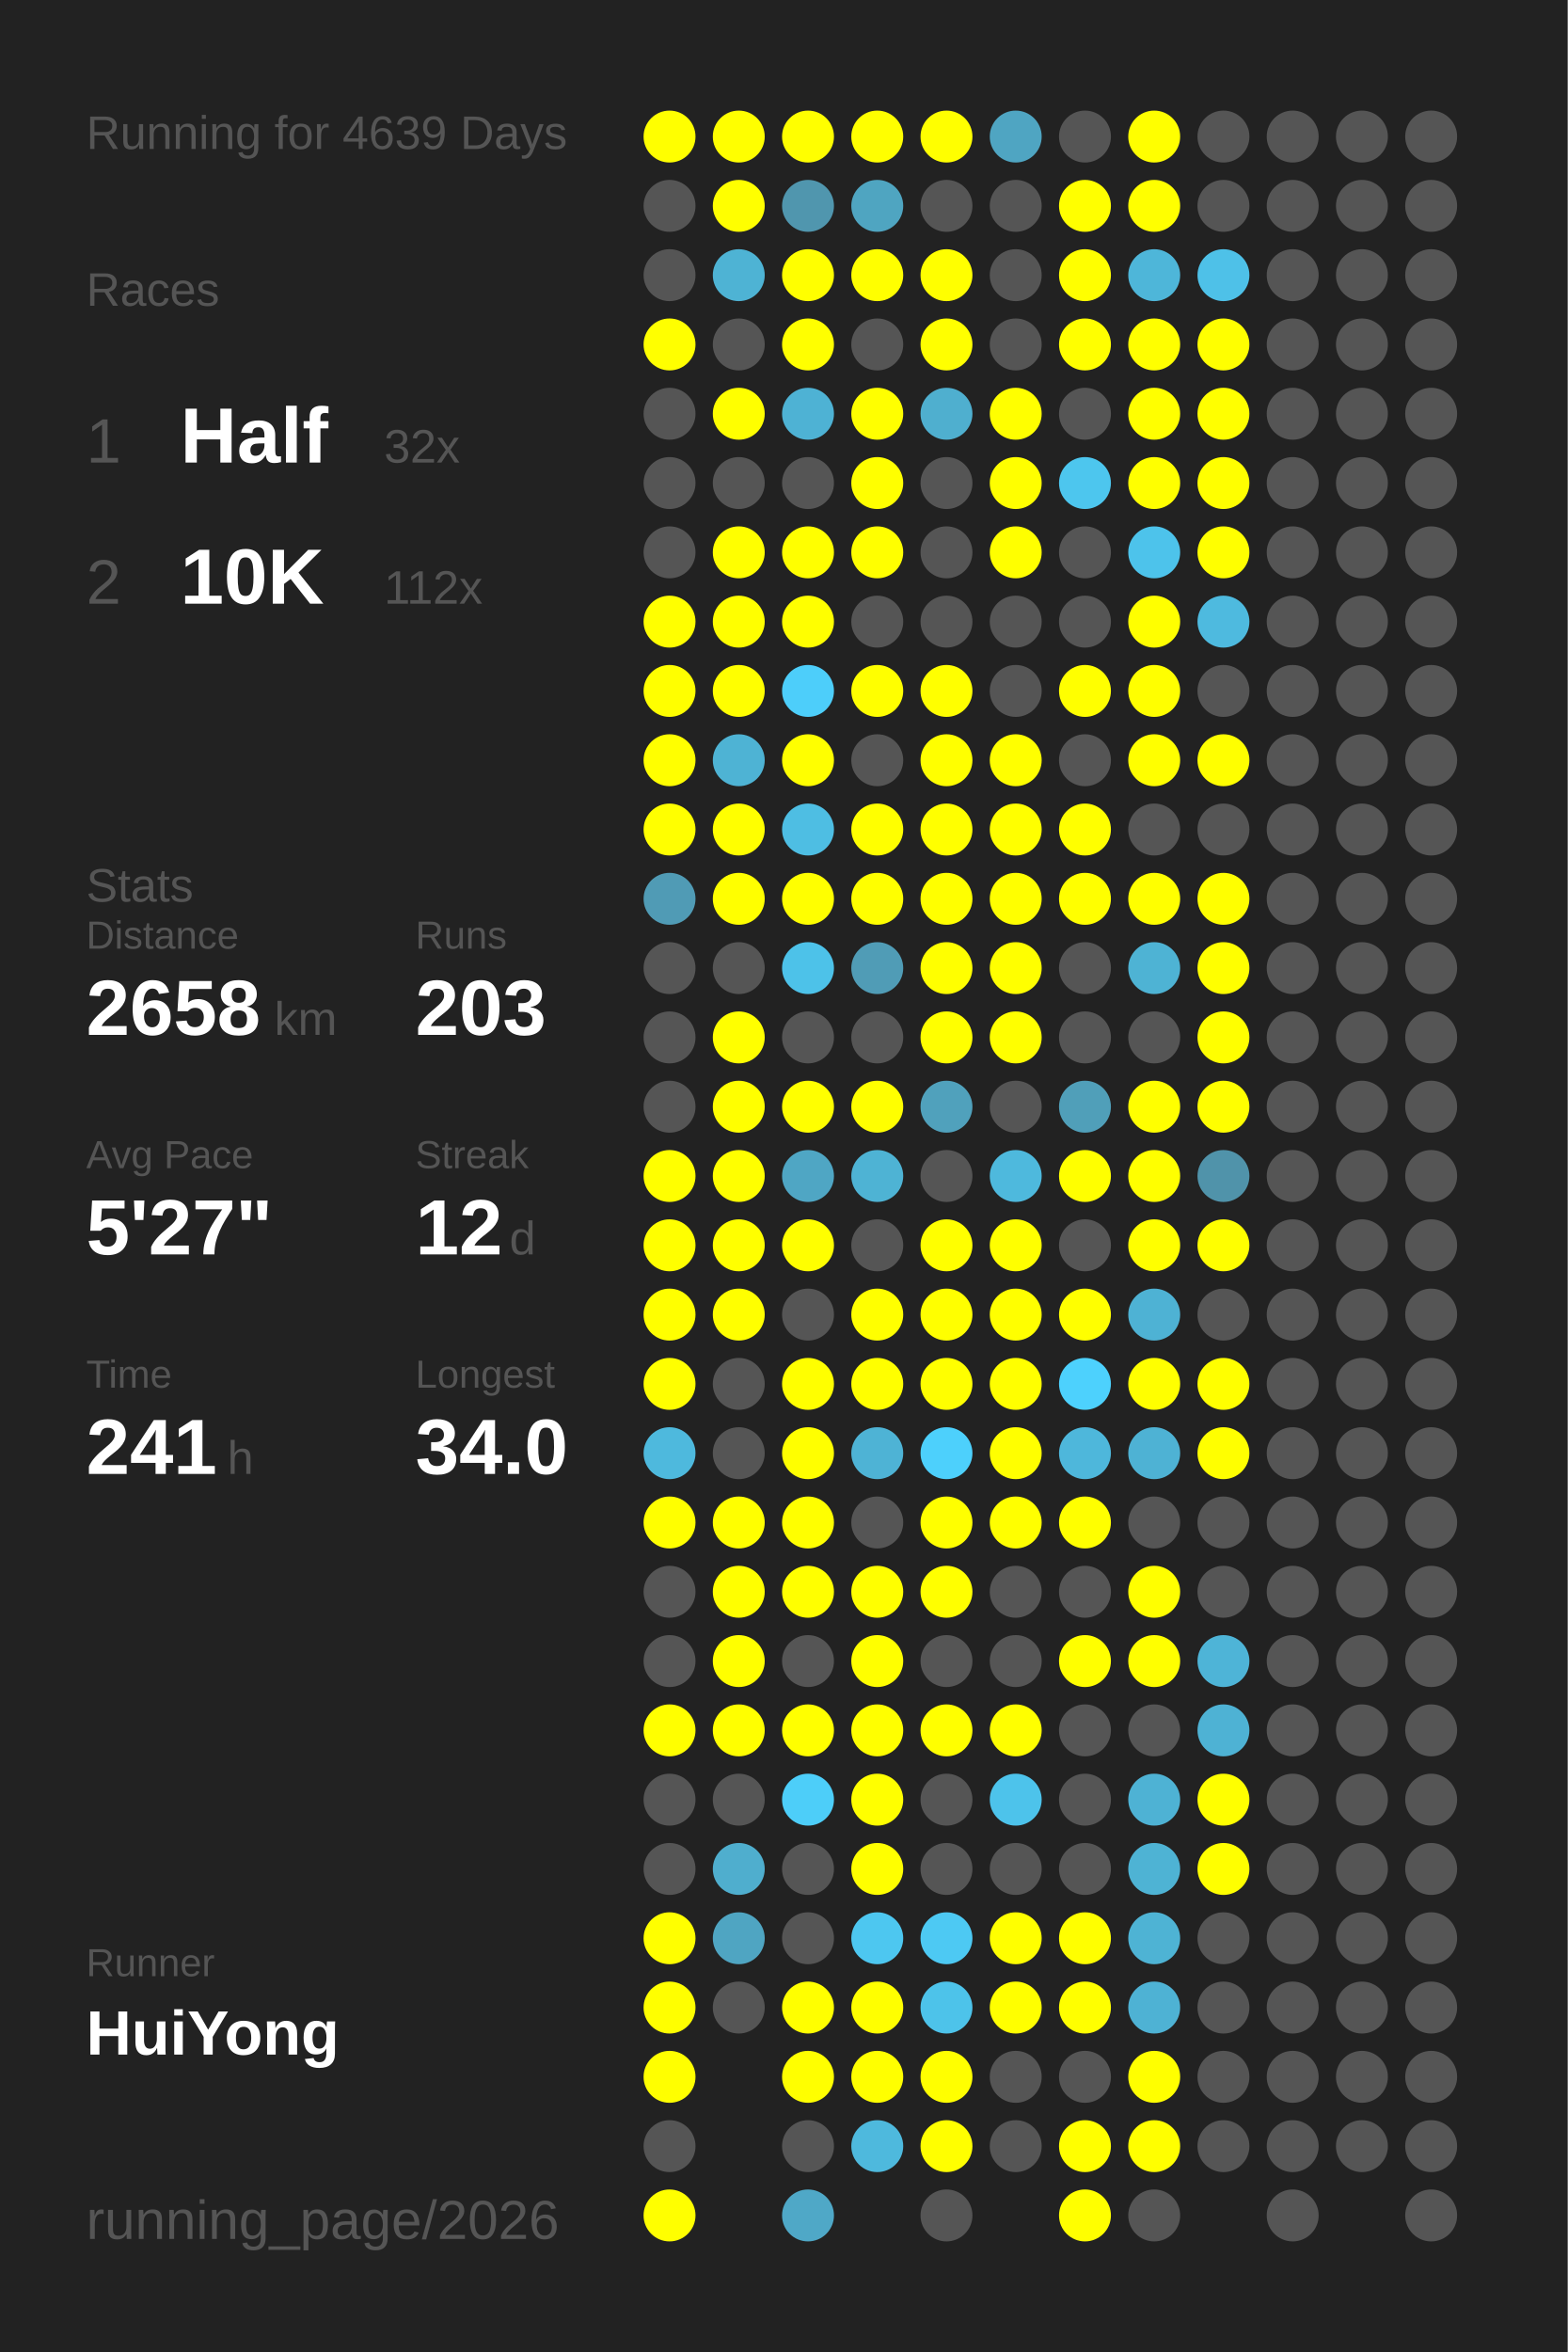
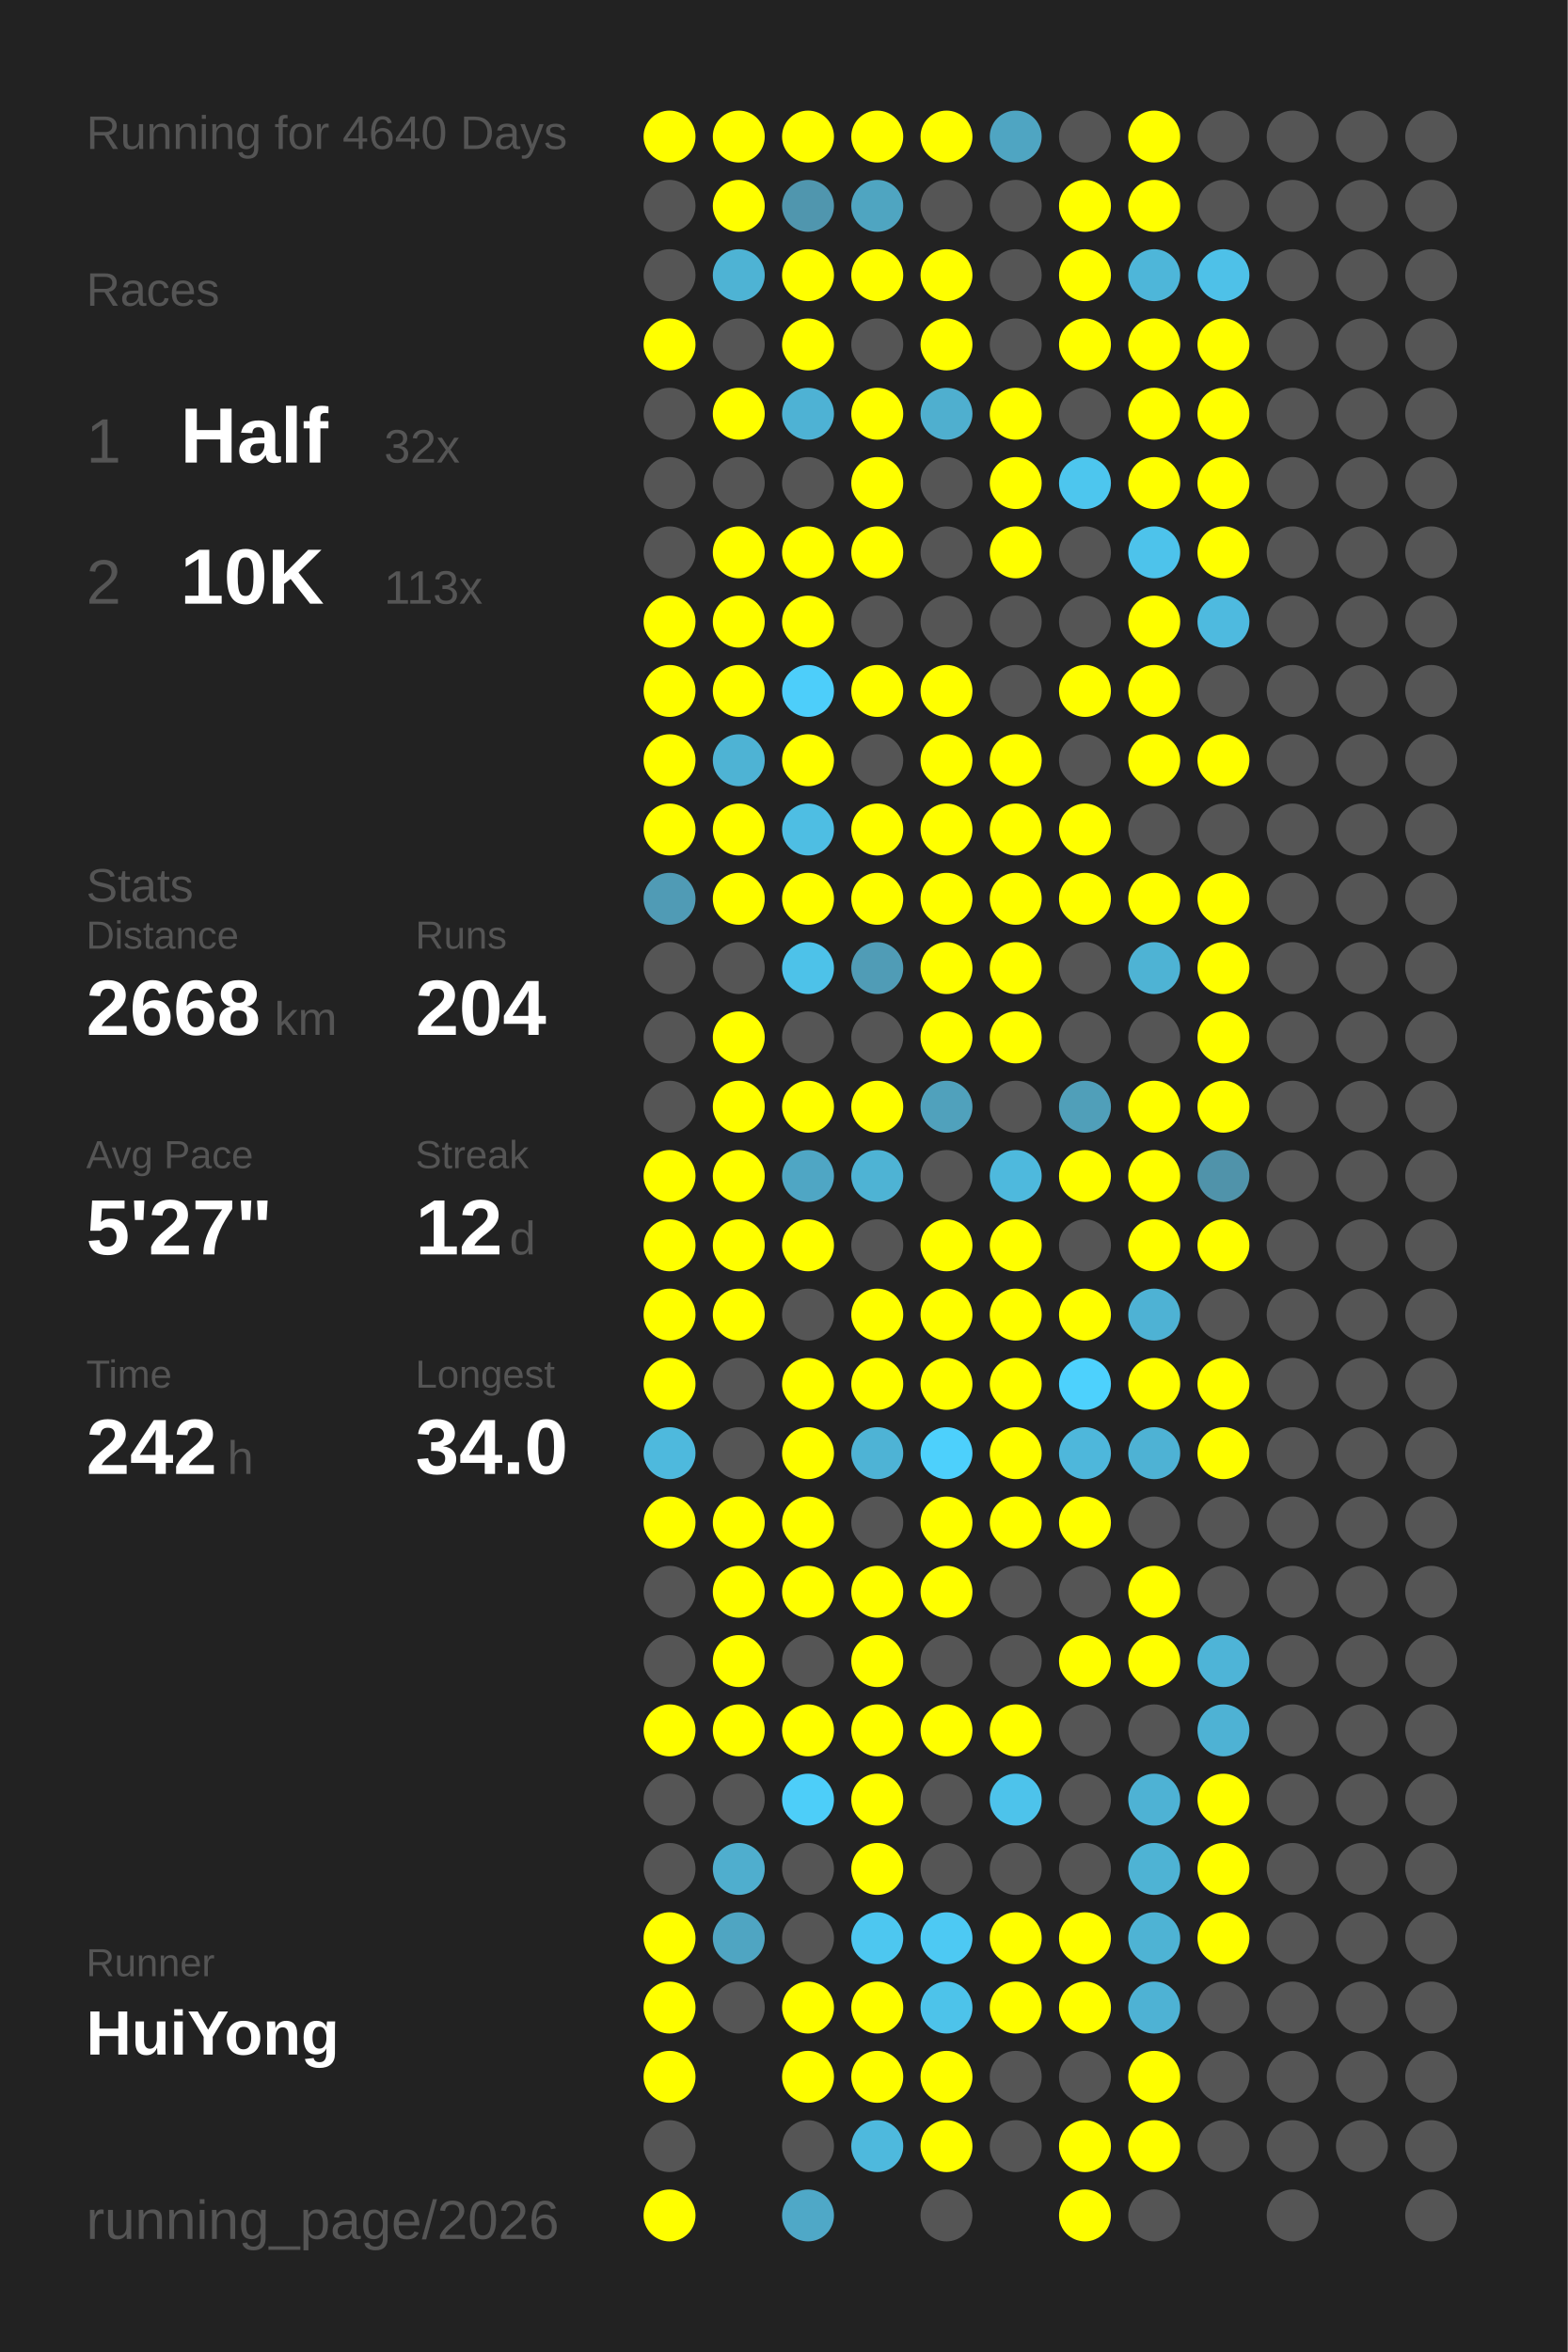
<svg xmlns="http://www.w3.org/2000/svg" baseProfile="full" height="300mm" version="1.1" viewBox="0,0,200,300" width="200mm">
  <defs />
  <rect fill="#222222" height="300" width="200" x="0" y="0" />
-   <text fill="#555555" style="font-size:6px; font-family:Arial;" x="11" y="19">Running for 4639 Days</text>
+   <text fill="#555555" style="font-size:6px; font-family:Arial;" x="11" y="19">Running for 4640 Days</text>
  <text fill="#555555" style="font-size:6px; font-family:Arial;" x="11" y="39">Races</text>
  <text fill="#555555" style="font-size:8px; font-family:Arial;" x="11" y="59">1</text>
  <text fill="#FFFFFF" style="font-size:10px; font-family:Arial; font-weight:bold;" x="23" y="59">Half</text>
  <text fill="#555555" style="font-size:6px; font-family:Arial;" x="49" y="59">32x</text>
  <text fill="#555555" style="font-size:8px; font-family:Arial;" x="11" y="77">2</text>
  <text fill="#FFFFFF" style="font-size:10px; font-family:Arial; font-weight:bold;" x="23" y="77">10K</text>
-   <text fill="#555555" style="font-size:6px; font-family:Arial;" x="49" y="77">112x</text>
+   <text fill="#555555" style="font-size:6px; font-family:Arial;" x="49" y="77">113x</text>
  <text fill="#555555" style="font-size:6px; font-family:Arial;" x="11" y="115">Stats</text>
  <text fill="#555555" style="font-size:5px; font-family:Arial;" x="11" y="121">Distance</text>
-   <text fill="#FFFFFF" style="font-size:10px; font-family:Arial; font-weight:bold;" x="11" y="132">2658</text>
+   <text fill="#FFFFFF" style="font-size:10px; font-family:Arial; font-weight:bold;" x="11" y="132">2668</text>
  <text fill="#555555" style="font-size:6px; font-family:Arial;" x="35" y="132">km</text>
  <text fill="#555555" style="font-size:5px; font-family:Arial;" x="53" y="121">Runs</text>
-   <text fill="#FFFFFF" style="font-size:10px; font-family:Arial; font-weight:bold;" x="53" y="132">203</text>
+   <text fill="#FFFFFF" style="font-size:10px; font-family:Arial; font-weight:bold;" x="53" y="132">204</text>
  <text fill="#555555" style="font-size:5px; font-family:Arial;" x="11" y="149">Avg Pace</text>
  <text fill="#FFFFFF" style="font-size:10px; font-family:Arial; font-weight:bold;" x="11" y="160">5'27"</text>
  <text fill="#555555" style="font-size:5px; font-family:Arial;" x="53" y="149">Streak</text>
  <text fill="#FFFFFF" style="font-size:10px; font-family:Arial; font-weight:bold;" x="53" y="160">12</text>
  <text fill="#555555" style="font-size:6px; font-family:Arial;" x="65" y="160">d</text>
  <text fill="#555555" style="font-size:5px; font-family:Arial;" x="11" y="177">Time</text>
-   <text fill="#FFFFFF" style="font-size:10px; font-family:Arial; font-weight:bold;" x="11" y="188">241</text>
+   <text fill="#FFFFFF" style="font-size:10px; font-family:Arial; font-weight:bold;" x="11" y="188">242</text>
  <text fill="#555555" style="font-size:6px; font-family:Arial;" x="29" y="188">h</text>
  <text fill="#555555" style="font-size:5px; font-family:Arial;" x="53" y="177">Longest</text>
  <text fill="#FFFFFF" style="font-size:10px; font-family:Arial; font-weight:bold;" x="53" y="188">34.0</text>
  <text fill="#555555" style="font-size:5px; font-family:Arial;" x="11" y="252.065">Runner</text>
  <text fill="#FFFFFF" style="font-size:8px; font-family:Arial; font-weight:bold;" x="11" y="262.065">HuiYong</text>
  <text fill="#555555" style="font-size:7px; font-family:Arial;" x="11" y="285.581">running_page/2026</text>
  <circle cx="85.417" cy="17.419" fill="#FFFF00" r="3.312" />
  <circle cx="85.417" cy="26.258" fill="#555555" r="3.312" />
  <circle cx="85.417" cy="35.097" fill="#555555" r="3.312" />
  <circle cx="85.417" cy="43.935" fill="#FFFF00" r="3.312" />
  <circle cx="85.417" cy="52.774" fill="#555555" r="3.312" />
  <circle cx="85.417" cy="61.613" fill="#555555" r="3.312" />
  <circle cx="85.417" cy="70.452" fill="#555555" r="3.312" />
  <circle cx="85.417" cy="79.29" fill="#FFFF00" r="3.312" />
  <circle cx="85.417" cy="88.129" fill="#FFFF00" r="3.312" />
  <circle cx="85.417" cy="96.968" fill="#FFFF00" r="3.312" />
  <circle cx="85.417" cy="105.806" fill="#FFFF00" r="3.312" />
  <circle cx="85.417" cy="114.645" fill="#509bb5" r="3.312" />
  <circle cx="85.417" cy="123.484" fill="#555555" r="3.312" />
  <circle cx="85.417" cy="132.323" fill="#555555" r="3.312" />
  <circle cx="85.417" cy="141.161" fill="#555555" r="3.312" />
  <circle cx="85.417" cy="150" fill="#FFFF00" r="3.312" />
  <circle cx="85.417" cy="158.839" fill="#FFFF00" r="3.312" />
  <circle cx="85.417" cy="167.677" fill="#FFFF00" r="3.312" />
  <circle cx="85.417" cy="176.516" fill="#FFFF00" r="3.312" />
  <circle cx="85.417" cy="185.355" fill="#4eb9dd" r="3.312" />
  <circle cx="85.417" cy="194.194" fill="#FFFF00" r="3.312" />
  <circle cx="85.417" cy="203.032" fill="#555555" r="3.312" />
  <circle cx="85.417" cy="211.871" fill="#555555" r="3.312" />
  <circle cx="85.417" cy="220.71" fill="#FFFF00" r="3.312" />
  <circle cx="85.417" cy="229.548" fill="#555555" r="3.312" />
  <circle cx="85.417" cy="238.387" fill="#555555" r="3.312" />
  <circle cx="85.417" cy="247.226" fill="#FFFF00" r="3.312" />
  <circle cx="85.417" cy="256.065" fill="#FFFF00" r="3.312" />
  <circle cx="85.417" cy="264.903" fill="#FFFF00" r="3.312" />
  <circle cx="85.417" cy="273.742" fill="#555555" r="3.312" />
  <circle cx="85.417" cy="282.581" fill="#FFFF00" r="3.312" />
  <circle cx="94.25" cy="17.419" fill="#FFFF00" r="3.312" />
  <circle cx="94.25" cy="26.258" fill="#FFFF00" r="3.312" />
  <circle cx="94.25" cy="35.097" fill="#4eb3d4" r="3.312" />
  <circle cx="94.25" cy="43.935" fill="#555555" r="3.312" />
  <circle cx="94.25" cy="52.774" fill="#FFFF00" r="3.312" />
  <circle cx="94.25" cy="61.613" fill="#555555" r="3.312" />
  <circle cx="94.25" cy="70.452" fill="#FFFF00" r="3.312" />
  <circle cx="94.25" cy="79.29" fill="#FFFF00" r="3.312" />
  <circle cx="94.25" cy="88.129" fill="#FFFF00" r="3.312" />
  <circle cx="94.25" cy="96.968" fill="#4eb3d4" r="3.312" />
  <circle cx="94.25" cy="105.806" fill="#FFFF00" r="3.312" />
  <circle cx="94.25" cy="114.645" fill="#FFFF00" r="3.312" />
  <circle cx="94.25" cy="123.484" fill="#555555" r="3.312" />
  <circle cx="94.25" cy="132.323" fill="#FFFF00" r="3.312" />
  <circle cx="94.25" cy="141.161" fill="#FFFF00" r="3.312" />
  <circle cx="94.25" cy="150" fill="#FFFF00" r="3.312" />
  <circle cx="94.25" cy="158.839" fill="#FFFF00" r="3.312" />
  <circle cx="94.25" cy="167.677" fill="#FFFF00" r="3.312" />
  <circle cx="94.25" cy="176.516" fill="#555555" r="3.312" />
  <circle cx="94.25" cy="185.355" fill="#555555" r="3.312" />
  <circle cx="94.25" cy="194.194" fill="#FFFF00" r="3.312" />
  <circle cx="94.25" cy="203.032" fill="#FFFF00" r="3.312" />
  <circle cx="94.25" cy="211.871" fill="#FFFF00" r="3.312" />
  <circle cx="94.25" cy="220.71" fill="#FFFF00" r="3.312" />
  <circle cx="94.25" cy="229.548" fill="#555555" r="3.312" />
  <circle cx="94.25" cy="238.387" fill="#4faece" r="3.312" />
  <circle cx="94.25" cy="247.226" fill="#4fa5c2" r="3.312" />
  <circle cx="94.25" cy="256.065" fill="#555555" r="3.312" />
  <circle cx="103.083" cy="17.419" fill="#FFFF00" r="3.312" />
  <circle cx="103.083" cy="26.258" fill="#5096ae" r="3.312" />
  <circle cx="103.083" cy="35.097" fill="#FFFF00" r="3.312" />
  <circle cx="103.083" cy="43.935" fill="#FFFF00" r="3.312" />
  <circle cx="103.083" cy="52.774" fill="#4eb2d4" r="3.312" />
  <circle cx="103.083" cy="61.613" fill="#555555" r="3.312" />
  <circle cx="103.083" cy="70.452" fill="#FFFF00" r="3.312" />
  <circle cx="103.083" cy="79.29" fill="#FFFF00" r="3.312" />
  <circle cx="103.083" cy="88.129" fill="#4dcefa" r="3.312" />
  <circle cx="103.083" cy="96.968" fill="#FFFF00" r="3.312" />
  <circle cx="103.083" cy="105.806" fill="#4ebee3" r="3.312" />
  <circle cx="103.083" cy="114.645" fill="#FFFF00" r="3.312" />
  <circle cx="103.083" cy="123.484" fill="#4dc2e9" r="3.312" />
  <circle cx="103.083" cy="132.323" fill="#555555" r="3.312" />
  <circle cx="103.083" cy="141.161" fill="#FFFF00" r="3.312" />
  <circle cx="103.083" cy="150" fill="#4fa6c4" r="3.312" />
  <circle cx="103.083" cy="158.839" fill="#FFFF00" r="3.312" />
  <circle cx="103.083" cy="167.677" fill="#555555" r="3.312" />
  <circle cx="103.083" cy="176.516" fill="#FFFF00" r="3.312" />
  <circle cx="103.083" cy="185.355" fill="#FFFF00" r="3.312" />
  <circle cx="103.083" cy="194.194" fill="#FFFF00" r="3.312" />
  <circle cx="103.083" cy="203.032" fill="#FFFF00" r="3.312" />
  <circle cx="103.083" cy="211.871" fill="#555555" r="3.312" />
  <circle cx="103.083" cy="220.71" fill="#FFFF00" r="3.312" />
  <circle cx="103.083" cy="229.548" fill="#4dcef9" r="3.312" />
  <circle cx="103.083" cy="238.387" fill="#555555" r="3.312" />
  <circle cx="103.083" cy="247.226" fill="#555555" r="3.312" />
  <circle cx="103.083" cy="256.065" fill="#FFFF00" r="3.312" />
  <circle cx="103.083" cy="264.903" fill="#FFFF00" r="3.312" />
  <circle cx="103.083" cy="273.742" fill="#555555" r="3.312" />
  <circle cx="103.083" cy="282.581" fill="#4fa8c7" r="3.312" />
  <circle cx="111.917" cy="17.419" fill="#FFFF00" r="3.312" />
  <circle cx="111.917" cy="26.258" fill="#4fa5c1" r="3.312" />
  <circle cx="111.917" cy="35.097" fill="#FFFF00" r="3.312" />
  <circle cx="111.917" cy="43.935" fill="#555555" r="3.312" />
  <circle cx="111.917" cy="52.774" fill="#FFFF00" r="3.312" />
  <circle cx="111.917" cy="61.613" fill="#FFFF00" r="3.312" />
  <circle cx="111.917" cy="70.452" fill="#FFFF00" r="3.312" />
  <circle cx="111.917" cy="79.29" fill="#555555" r="3.312" />
  <circle cx="111.917" cy="88.129" fill="#FFFF00" r="3.312" />
  <circle cx="111.917" cy="96.968" fill="#555555" r="3.312" />
  <circle cx="111.917" cy="105.806" fill="#FFFF00" r="3.312" />
  <circle cx="111.917" cy="114.645" fill="#FFFF00" r="3.312" />
  <circle cx="111.917" cy="123.484" fill="#509cb6" r="3.312" />
  <circle cx="111.917" cy="132.323" fill="#555555" r="3.312" />
  <circle cx="111.917" cy="141.161" fill="#FFFF00" r="3.312" />
  <circle cx="111.917" cy="150" fill="#4eb3d4" r="3.312" />
  <circle cx="111.917" cy="158.839" fill="#555555" r="3.312" />
  <circle cx="111.917" cy="167.677" fill="#FFFF00" r="3.312" />
  <circle cx="111.917" cy="176.516" fill="#FFFF00" r="3.312" />
  <circle cx="111.917" cy="185.355" fill="#4eb3d5" r="3.312" />
  <circle cx="111.917" cy="194.194" fill="#555555" r="3.312" />
  <circle cx="111.917" cy="203.032" fill="#FFFF00" r="3.312" />
  <circle cx="111.917" cy="211.871" fill="#FFFF00" r="3.312" />
  <circle cx="111.917" cy="220.71" fill="#FFFF00" r="3.312" />
  <circle cx="111.917" cy="229.548" fill="#FFFF00" r="3.312" />
  <circle cx="111.917" cy="238.387" fill="#FFFF00" r="3.312" />
  <circle cx="111.917" cy="247.226" fill="#4dc7f0" r="3.312" />
  <circle cx="111.917" cy="256.065" fill="#FFFF00" r="3.312" />
  <circle cx="111.917" cy="264.903" fill="#FFFF00" r="3.312" />
  <circle cx="111.917" cy="273.742" fill="#4eb9dd" r="3.312" />
  <circle cx="120.75" cy="17.419" fill="#FFFF00" r="3.312" />
  <circle cx="120.75" cy="26.258" fill="#555555" r="3.312" />
  <circle cx="120.75" cy="35.097" fill="#FFFF00" r="3.312" />
  <circle cx="120.75" cy="43.935" fill="#FFFF00" r="3.312" />
  <circle cx="120.75" cy="52.774" fill="#4fafcf" r="3.312" />
  <circle cx="120.75" cy="61.613" fill="#555555" r="3.312" />
  <circle cx="120.75" cy="70.452" fill="#555555" r="3.312" />
  <circle cx="120.75" cy="79.29" fill="#555555" r="3.312" />
  <circle cx="120.75" cy="88.129" fill="#FFFF00" r="3.312" />
  <circle cx="120.75" cy="96.968" fill="#FFFF00" r="3.312" />
  <circle cx="120.75" cy="105.806" fill="#FFFF00" r="3.312" />
  <circle cx="120.75" cy="114.645" fill="#FFFF00" r="3.312" />
  <circle cx="120.75" cy="123.484" fill="#FFFF00" r="3.312" />
  <circle cx="120.75" cy="132.323" fill="#FFFF00" r="3.312" />
  <circle cx="120.75" cy="141.161" fill="#50a1bc" r="3.312" />
  <circle cx="120.75" cy="150" fill="#555555" r="3.312" />
  <circle cx="120.75" cy="158.839" fill="#FFFF00" r="3.312" />
  <circle cx="120.75" cy="167.677" fill="#FFFF00" r="3.312" />
  <circle cx="120.75" cy="176.516" fill="#FFFF00" r="3.312" />
  <circle cx="120.75" cy="185.355" fill="#4dd0fc" r="3.312" />
  <circle cx="120.75" cy="194.194" fill="#FFFF00" r="3.312" />
  <circle cx="120.75" cy="203.032" fill="#FFFF00" r="3.312" />
  <circle cx="120.75" cy="211.871" fill="#555555" r="3.312" />
  <circle cx="120.75" cy="220.71" fill="#FFFF00" r="3.312" />
  <circle cx="120.75" cy="229.548" fill="#555555" r="3.312" />
  <circle cx="120.75" cy="238.387" fill="#555555" r="3.312" />
  <circle cx="120.75" cy="247.226" fill="#4dc9f3" r="3.312" />
  <circle cx="120.75" cy="256.065" fill="#4dc3ea" r="3.312" />
  <circle cx="120.75" cy="264.903" fill="#FFFF00" r="3.312" />
  <circle cx="120.75" cy="273.742" fill="#FFFF00" r="3.312" />
  <circle cx="120.75" cy="282.581" fill="#555555" r="3.312" />
  <circle cx="129.583" cy="17.419" fill="#4fa5c2" r="3.312" />
  <circle cx="129.583" cy="26.258" fill="#555555" r="3.312" />
  <circle cx="129.583" cy="35.097" fill="#555555" r="3.312" />
  <circle cx="129.583" cy="43.935" fill="#555555" r="3.312" />
  <circle cx="129.583" cy="52.774" fill="#FFFF00" r="3.312" />
  <circle cx="129.583" cy="61.613" fill="#FFFF00" r="3.312" />
  <circle cx="129.583" cy="70.452" fill="#FFFF00" r="3.312" />
  <circle cx="129.583" cy="79.29" fill="#555555" r="3.312" />
  <circle cx="129.583" cy="88.129" fill="#555555" r="3.312" />
  <circle cx="129.583" cy="96.968" fill="#FFFF00" r="3.312" />
  <circle cx="129.583" cy="105.806" fill="#FFFF00" r="3.312" />
  <circle cx="129.583" cy="114.645" fill="#FFFF00" r="3.312" />
  <circle cx="129.583" cy="123.484" fill="#FFFF00" r="3.312" />
  <circle cx="129.583" cy="132.323" fill="#FFFF00" r="3.312" />
  <circle cx="129.583" cy="141.161" fill="#555555" r="3.312" />
  <circle cx="129.583" cy="150" fill="#4eb9dd" r="3.312" />
  <circle cx="129.583" cy="158.839" fill="#FFFF00" r="3.312" />
  <circle cx="129.583" cy="167.677" fill="#FFFF00" r="3.312" />
  <circle cx="129.583" cy="176.516" fill="#FFFF00" r="3.312" />
  <circle cx="129.583" cy="185.355" fill="#FFFF00" r="3.312" />
  <circle cx="129.583" cy="194.194" fill="#FFFF00" r="3.312" />
  <circle cx="129.583" cy="203.032" fill="#555555" r="3.312" />
  <circle cx="129.583" cy="211.871" fill="#555555" r="3.312" />
  <circle cx="129.583" cy="220.71" fill="#FFFF00" r="3.312" />
  <circle cx="129.583" cy="229.548" fill="#4dc3eb" r="3.312" />
  <circle cx="129.583" cy="238.387" fill="#555555" r="3.312" />
  <circle cx="129.583" cy="247.226" fill="#FFFF00" r="3.312" />
  <circle cx="129.583" cy="256.065" fill="#FFFF00" r="3.312" />
  <circle cx="129.583" cy="264.903" fill="#555555" r="3.312" />
  <circle cx="129.583" cy="273.742" fill="#555555" r="3.312" />
  <circle cx="138.417" cy="17.419" fill="#555555" r="3.312" />
  <circle cx="138.417" cy="26.258" fill="#FFFF00" r="3.312" />
  <circle cx="138.417" cy="35.097" fill="#FFFF00" r="3.312" />
  <circle cx="138.417" cy="43.935" fill="#FFFF00" r="3.312" />
  <circle cx="138.417" cy="52.774" fill="#555555" r="3.312" />
  <circle cx="138.417" cy="61.613" fill="#4dc6ee" r="3.312" />
  <circle cx="138.417" cy="70.452" fill="#555555" r="3.312" />
  <circle cx="138.417" cy="79.29" fill="#555555" r="3.312" />
  <circle cx="138.417" cy="88.129" fill="#FFFF00" r="3.312" />
  <circle cx="138.417" cy="96.968" fill="#555555" r="3.312" />
  <circle cx="138.417" cy="105.806" fill="#FFFF00" r="3.312" />
  <circle cx="138.417" cy="114.645" fill="#FFFF00" r="3.312" />
  <circle cx="138.417" cy="123.484" fill="#555555" r="3.312" />
  <circle cx="138.417" cy="132.323" fill="#555555" r="3.312" />
  <circle cx="138.417" cy="141.161" fill="#509fb9" r="3.312" />
  <circle cx="138.417" cy="150" fill="#FFFF00" r="3.312" />
  <circle cx="138.417" cy="158.839" fill="#555555" r="3.312" />
  <circle cx="138.417" cy="167.677" fill="#FFFF00" r="3.312" />
  <circle cx="138.417" cy="176.516" fill="#4dd1fd" r="3.312" />
  <circle cx="138.417" cy="185.355" fill="#4eb7db" r="3.312" />
  <circle cx="138.417" cy="194.194" fill="#FFFF00" r="3.312" />
  <circle cx="138.417" cy="203.032" fill="#555555" r="3.312" />
  <circle cx="138.417" cy="211.871" fill="#FFFF00" r="3.312" />
  <circle cx="138.417" cy="220.71" fill="#555555" r="3.312" />
  <circle cx="138.417" cy="229.548" fill="#555555" r="3.312" />
  <circle cx="138.417" cy="238.387" fill="#555555" r="3.312" />
  <circle cx="138.417" cy="247.226" fill="#FFFF00" r="3.312" />
  <circle cx="138.417" cy="256.065" fill="#FFFF00" r="3.312" />
  <circle cx="138.417" cy="264.903" fill="#555555" r="3.312" />
  <circle cx="138.417" cy="273.742" fill="#FFFF00" r="3.312" />
  <circle cx="138.417" cy="282.581" fill="#FFFF00" r="3.312" />
  <circle cx="147.25" cy="17.419" fill="#FFFF00" r="3.312" />
  <circle cx="147.25" cy="26.258" fill="#FFFF00" r="3.312" />
  <circle cx="147.25" cy="35.097" fill="#4eb6d9" r="3.312" />
  <circle cx="147.25" cy="43.935" fill="#FFFF00" r="3.312" />
  <circle cx="147.25" cy="52.774" fill="#FFFF00" r="3.312" />
  <circle cx="147.25" cy="61.613" fill="#FFFF00" r="3.312" />
  <circle cx="147.25" cy="70.452" fill="#4dc3eb" r="3.312" />
  <circle cx="147.25" cy="79.29" fill="#FFFF00" r="3.312" />
  <circle cx="147.25" cy="88.129" fill="#FFFF00" r="3.312" />
  <circle cx="147.25" cy="96.968" fill="#FFFF00" r="3.312" />
  <circle cx="147.25" cy="105.806" fill="#555555" r="3.312" />
  <circle cx="147.25" cy="114.645" fill="#FFFF00" r="3.312" />
  <circle cx="147.25" cy="123.484" fill="#4eb3d4" r="3.312" />
  <circle cx="147.25" cy="132.323" fill="#555555" r="3.312" />
  <circle cx="147.25" cy="141.161" fill="#FFFF00" r="3.312" />
  <circle cx="147.25" cy="150" fill="#FFFF00" r="3.312" />
  <circle cx="147.25" cy="158.839" fill="#FFFF00" r="3.312" />
  <circle cx="147.25" cy="167.677" fill="#4eb2d4" r="3.312" />
  <circle cx="147.25" cy="176.516" fill="#FFFF00" r="3.312" />
  <circle cx="147.25" cy="185.355" fill="#4eb2d4" r="3.312" />
  <circle cx="147.25" cy="194.194" fill="#555555" r="3.312" />
  <circle cx="147.25" cy="203.032" fill="#FFFF00" r="3.312" />
  <circle cx="147.25" cy="211.871" fill="#FFFF00" r="3.312" />
  <circle cx="147.25" cy="220.71" fill="#555555" r="3.312" />
  <circle cx="147.25" cy="229.548" fill="#4eb2d4" r="3.312" />
  <circle cx="147.25" cy="238.387" fill="#4eb3d4" r="3.312" />
  <circle cx="147.25" cy="247.226" fill="#4eb3d4" r="3.312" />
  <circle cx="147.25" cy="256.065" fill="#4eb2d4" r="3.312" />
  <circle cx="147.25" cy="264.903" fill="#FFFF00" r="3.312" />
  <circle cx="147.25" cy="273.742" fill="#FFFF00" r="3.312" />
  <circle cx="147.25" cy="282.581" fill="#555555" r="3.312" />
  <circle cx="156.083" cy="17.419" fill="#555555" r="3.312" />
  <circle cx="156.083" cy="26.258" fill="#555555" r="3.312" />
  <circle cx="156.083" cy="35.097" fill="#4ec1e8" r="3.312" />
  <circle cx="156.083" cy="43.935" fill="#FFFF00" r="3.312" />
  <circle cx="156.083" cy="52.774" fill="#FFFF00" r="3.312" />
  <circle cx="156.083" cy="61.613" fill="#FFFF00" r="3.312" />
  <circle cx="156.083" cy="70.452" fill="#FFFF00" r="3.312" />
  <circle cx="156.083" cy="79.29" fill="#4ebadf" r="3.312" />
  <circle cx="156.083" cy="88.129" fill="#555555" r="3.312" />
  <circle cx="156.083" cy="96.968" fill="#FFFF00" r="3.312" />
  <circle cx="156.083" cy="105.806" fill="#555555" r="3.312" />
  <circle cx="156.083" cy="114.645" fill="#FFFF00" r="3.312" />
  <circle cx="156.083" cy="123.484" fill="#FFFF00" r="3.312" />
  <circle cx="156.083" cy="132.323" fill="#FFFF00" r="3.312" />
  <circle cx="156.083" cy="141.161" fill="#FFFF00" r="3.312" />
  <circle cx="156.083" cy="150" fill="#5093aa" r="3.312" />
  <circle cx="156.083" cy="158.839" fill="#FFFF00" r="3.312" />
  <circle cx="156.083" cy="167.677" fill="#555555" r="3.312" />
  <circle cx="156.083" cy="176.516" fill="#FFFF00" r="3.312" />
  <circle cx="156.083" cy="185.355" fill="#FFFF00" r="3.312" />
  <circle cx="156.083" cy="194.194" fill="#555555" r="3.312" />
  <circle cx="156.083" cy="203.032" fill="#555555" r="3.312" />
  <circle cx="156.083" cy="211.871" fill="#4eb4d7" r="3.312" />
  <circle cx="156.083" cy="220.71" fill="#4eb2d4" r="3.312" />
  <circle cx="156.083" cy="229.548" fill="#FFFF00" r="3.312" />
  <circle cx="156.083" cy="238.387" fill="#FFFF00" r="3.312" />
-   <circle cx="156.083" cy="247.226" fill="#555555" r="3.312" />
+   <circle cx="156.083" cy="247.226" fill="#FFFF00" r="3.312" />
  <circle cx="156.083" cy="256.065" fill="#555555" r="3.312" />
  <circle cx="156.083" cy="264.903" fill="#555555" r="3.312" />
  <circle cx="156.083" cy="273.742" fill="#555555" r="3.312" />
  <circle cx="164.917" cy="17.419" fill="#555555" r="3.312" />
  <circle cx="164.917" cy="26.258" fill="#555555" r="3.312" />
  <circle cx="164.917" cy="35.097" fill="#555555" r="3.312" />
  <circle cx="164.917" cy="43.935" fill="#555555" r="3.312" />
  <circle cx="164.917" cy="52.774" fill="#555555" r="3.312" />
  <circle cx="164.917" cy="61.613" fill="#555555" r="3.312" />
  <circle cx="164.917" cy="70.452" fill="#555555" r="3.312" />
  <circle cx="164.917" cy="79.29" fill="#555555" r="3.312" />
  <circle cx="164.917" cy="88.129" fill="#555555" r="3.312" />
  <circle cx="164.917" cy="96.968" fill="#555555" r="3.312" />
  <circle cx="164.917" cy="105.806" fill="#555555" r="3.312" />
  <circle cx="164.917" cy="114.645" fill="#555555" r="3.312" />
  <circle cx="164.917" cy="123.484" fill="#555555" r="3.312" />
  <circle cx="164.917" cy="132.323" fill="#555555" r="3.312" />
  <circle cx="164.917" cy="141.161" fill="#555555" r="3.312" />
  <circle cx="164.917" cy="150" fill="#555555" r="3.312" />
  <circle cx="164.917" cy="158.839" fill="#555555" r="3.312" />
  <circle cx="164.917" cy="167.677" fill="#555555" r="3.312" />
  <circle cx="164.917" cy="176.516" fill="#555555" r="3.312" />
  <circle cx="164.917" cy="185.355" fill="#555555" r="3.312" />
  <circle cx="164.917" cy="194.194" fill="#555555" r="3.312" />
  <circle cx="164.917" cy="203.032" fill="#555555" r="3.312" />
  <circle cx="164.917" cy="211.871" fill="#555555" r="3.312" />
  <circle cx="164.917" cy="220.71" fill="#555555" r="3.312" />
  <circle cx="164.917" cy="229.548" fill="#555555" r="3.312" />
  <circle cx="164.917" cy="238.387" fill="#555555" r="3.312" />
  <circle cx="164.917" cy="247.226" fill="#555555" r="3.312" />
  <circle cx="164.917" cy="256.065" fill="#555555" r="3.312" />
  <circle cx="164.917" cy="264.903" fill="#555555" r="3.312" />
  <circle cx="164.917" cy="273.742" fill="#555555" r="3.312" />
  <circle cx="164.917" cy="282.581" fill="#555555" r="3.312" />
  <circle cx="173.75" cy="17.419" fill="#555555" r="3.312" />
  <circle cx="173.75" cy="26.258" fill="#555555" r="3.312" />
  <circle cx="173.75" cy="35.097" fill="#555555" r="3.312" />
  <circle cx="173.75" cy="43.935" fill="#555555" r="3.312" />
  <circle cx="173.75" cy="52.774" fill="#555555" r="3.312" />
  <circle cx="173.75" cy="61.613" fill="#555555" r="3.312" />
  <circle cx="173.75" cy="70.452" fill="#555555" r="3.312" />
  <circle cx="173.75" cy="79.29" fill="#555555" r="3.312" />
  <circle cx="173.75" cy="88.129" fill="#555555" r="3.312" />
  <circle cx="173.75" cy="96.968" fill="#555555" r="3.312" />
  <circle cx="173.75" cy="105.806" fill="#555555" r="3.312" />
  <circle cx="173.75" cy="114.645" fill="#555555" r="3.312" />
  <circle cx="173.75" cy="123.484" fill="#555555" r="3.312" />
  <circle cx="173.75" cy="132.323" fill="#555555" r="3.312" />
  <circle cx="173.75" cy="141.161" fill="#555555" r="3.312" />
  <circle cx="173.75" cy="150" fill="#555555" r="3.312" />
  <circle cx="173.75" cy="158.839" fill="#555555" r="3.312" />
  <circle cx="173.75" cy="167.677" fill="#555555" r="3.312" />
  <circle cx="173.75" cy="176.516" fill="#555555" r="3.312" />
  <circle cx="173.75" cy="185.355" fill="#555555" r="3.312" />
  <circle cx="173.75" cy="194.194" fill="#555555" r="3.312" />
  <circle cx="173.75" cy="203.032" fill="#555555" r="3.312" />
  <circle cx="173.75" cy="211.871" fill="#555555" r="3.312" />
  <circle cx="173.75" cy="220.71" fill="#555555" r="3.312" />
  <circle cx="173.75" cy="229.548" fill="#555555" r="3.312" />
  <circle cx="173.75" cy="238.387" fill="#555555" r="3.312" />
  <circle cx="173.75" cy="247.226" fill="#555555" r="3.312" />
  <circle cx="173.75" cy="256.065" fill="#555555" r="3.312" />
  <circle cx="173.75" cy="264.903" fill="#555555" r="3.312" />
  <circle cx="173.75" cy="273.742" fill="#555555" r="3.312" />
  <circle cx="182.583" cy="17.419" fill="#555555" r="3.312" />
  <circle cx="182.583" cy="26.258" fill="#555555" r="3.312" />
  <circle cx="182.583" cy="35.097" fill="#555555" r="3.312" />
  <circle cx="182.583" cy="43.935" fill="#555555" r="3.312" />
  <circle cx="182.583" cy="52.774" fill="#555555" r="3.312" />
  <circle cx="182.583" cy="61.613" fill="#555555" r="3.312" />
  <circle cx="182.583" cy="70.452" fill="#555555" r="3.312" />
  <circle cx="182.583" cy="79.29" fill="#555555" r="3.312" />
  <circle cx="182.583" cy="88.129" fill="#555555" r="3.312" />
  <circle cx="182.583" cy="96.968" fill="#555555" r="3.312" />
  <circle cx="182.583" cy="105.806" fill="#555555" r="3.312" />
  <circle cx="182.583" cy="114.645" fill="#555555" r="3.312" />
  <circle cx="182.583" cy="123.484" fill="#555555" r="3.312" />
  <circle cx="182.583" cy="132.323" fill="#555555" r="3.312" />
  <circle cx="182.583" cy="141.161" fill="#555555" r="3.312" />
  <circle cx="182.583" cy="150" fill="#555555" r="3.312" />
  <circle cx="182.583" cy="158.839" fill="#555555" r="3.312" />
  <circle cx="182.583" cy="167.677" fill="#555555" r="3.312" />
  <circle cx="182.583" cy="176.516" fill="#555555" r="3.312" />
  <circle cx="182.583" cy="185.355" fill="#555555" r="3.312" />
  <circle cx="182.583" cy="194.194" fill="#555555" r="3.312" />
  <circle cx="182.583" cy="203.032" fill="#555555" r="3.312" />
  <circle cx="182.583" cy="211.871" fill="#555555" r="3.312" />
  <circle cx="182.583" cy="220.71" fill="#555555" r="3.312" />
  <circle cx="182.583" cy="229.548" fill="#555555" r="3.312" />
  <circle cx="182.583" cy="238.387" fill="#555555" r="3.312" />
  <circle cx="182.583" cy="247.226" fill="#555555" r="3.312" />
  <circle cx="182.583" cy="256.065" fill="#555555" r="3.312" />
  <circle cx="182.583" cy="264.903" fill="#555555" r="3.312" />
  <circle cx="182.583" cy="273.742" fill="#555555" r="3.312" />
  <circle cx="182.583" cy="282.581" fill="#555555" r="3.312" />
</svg>
